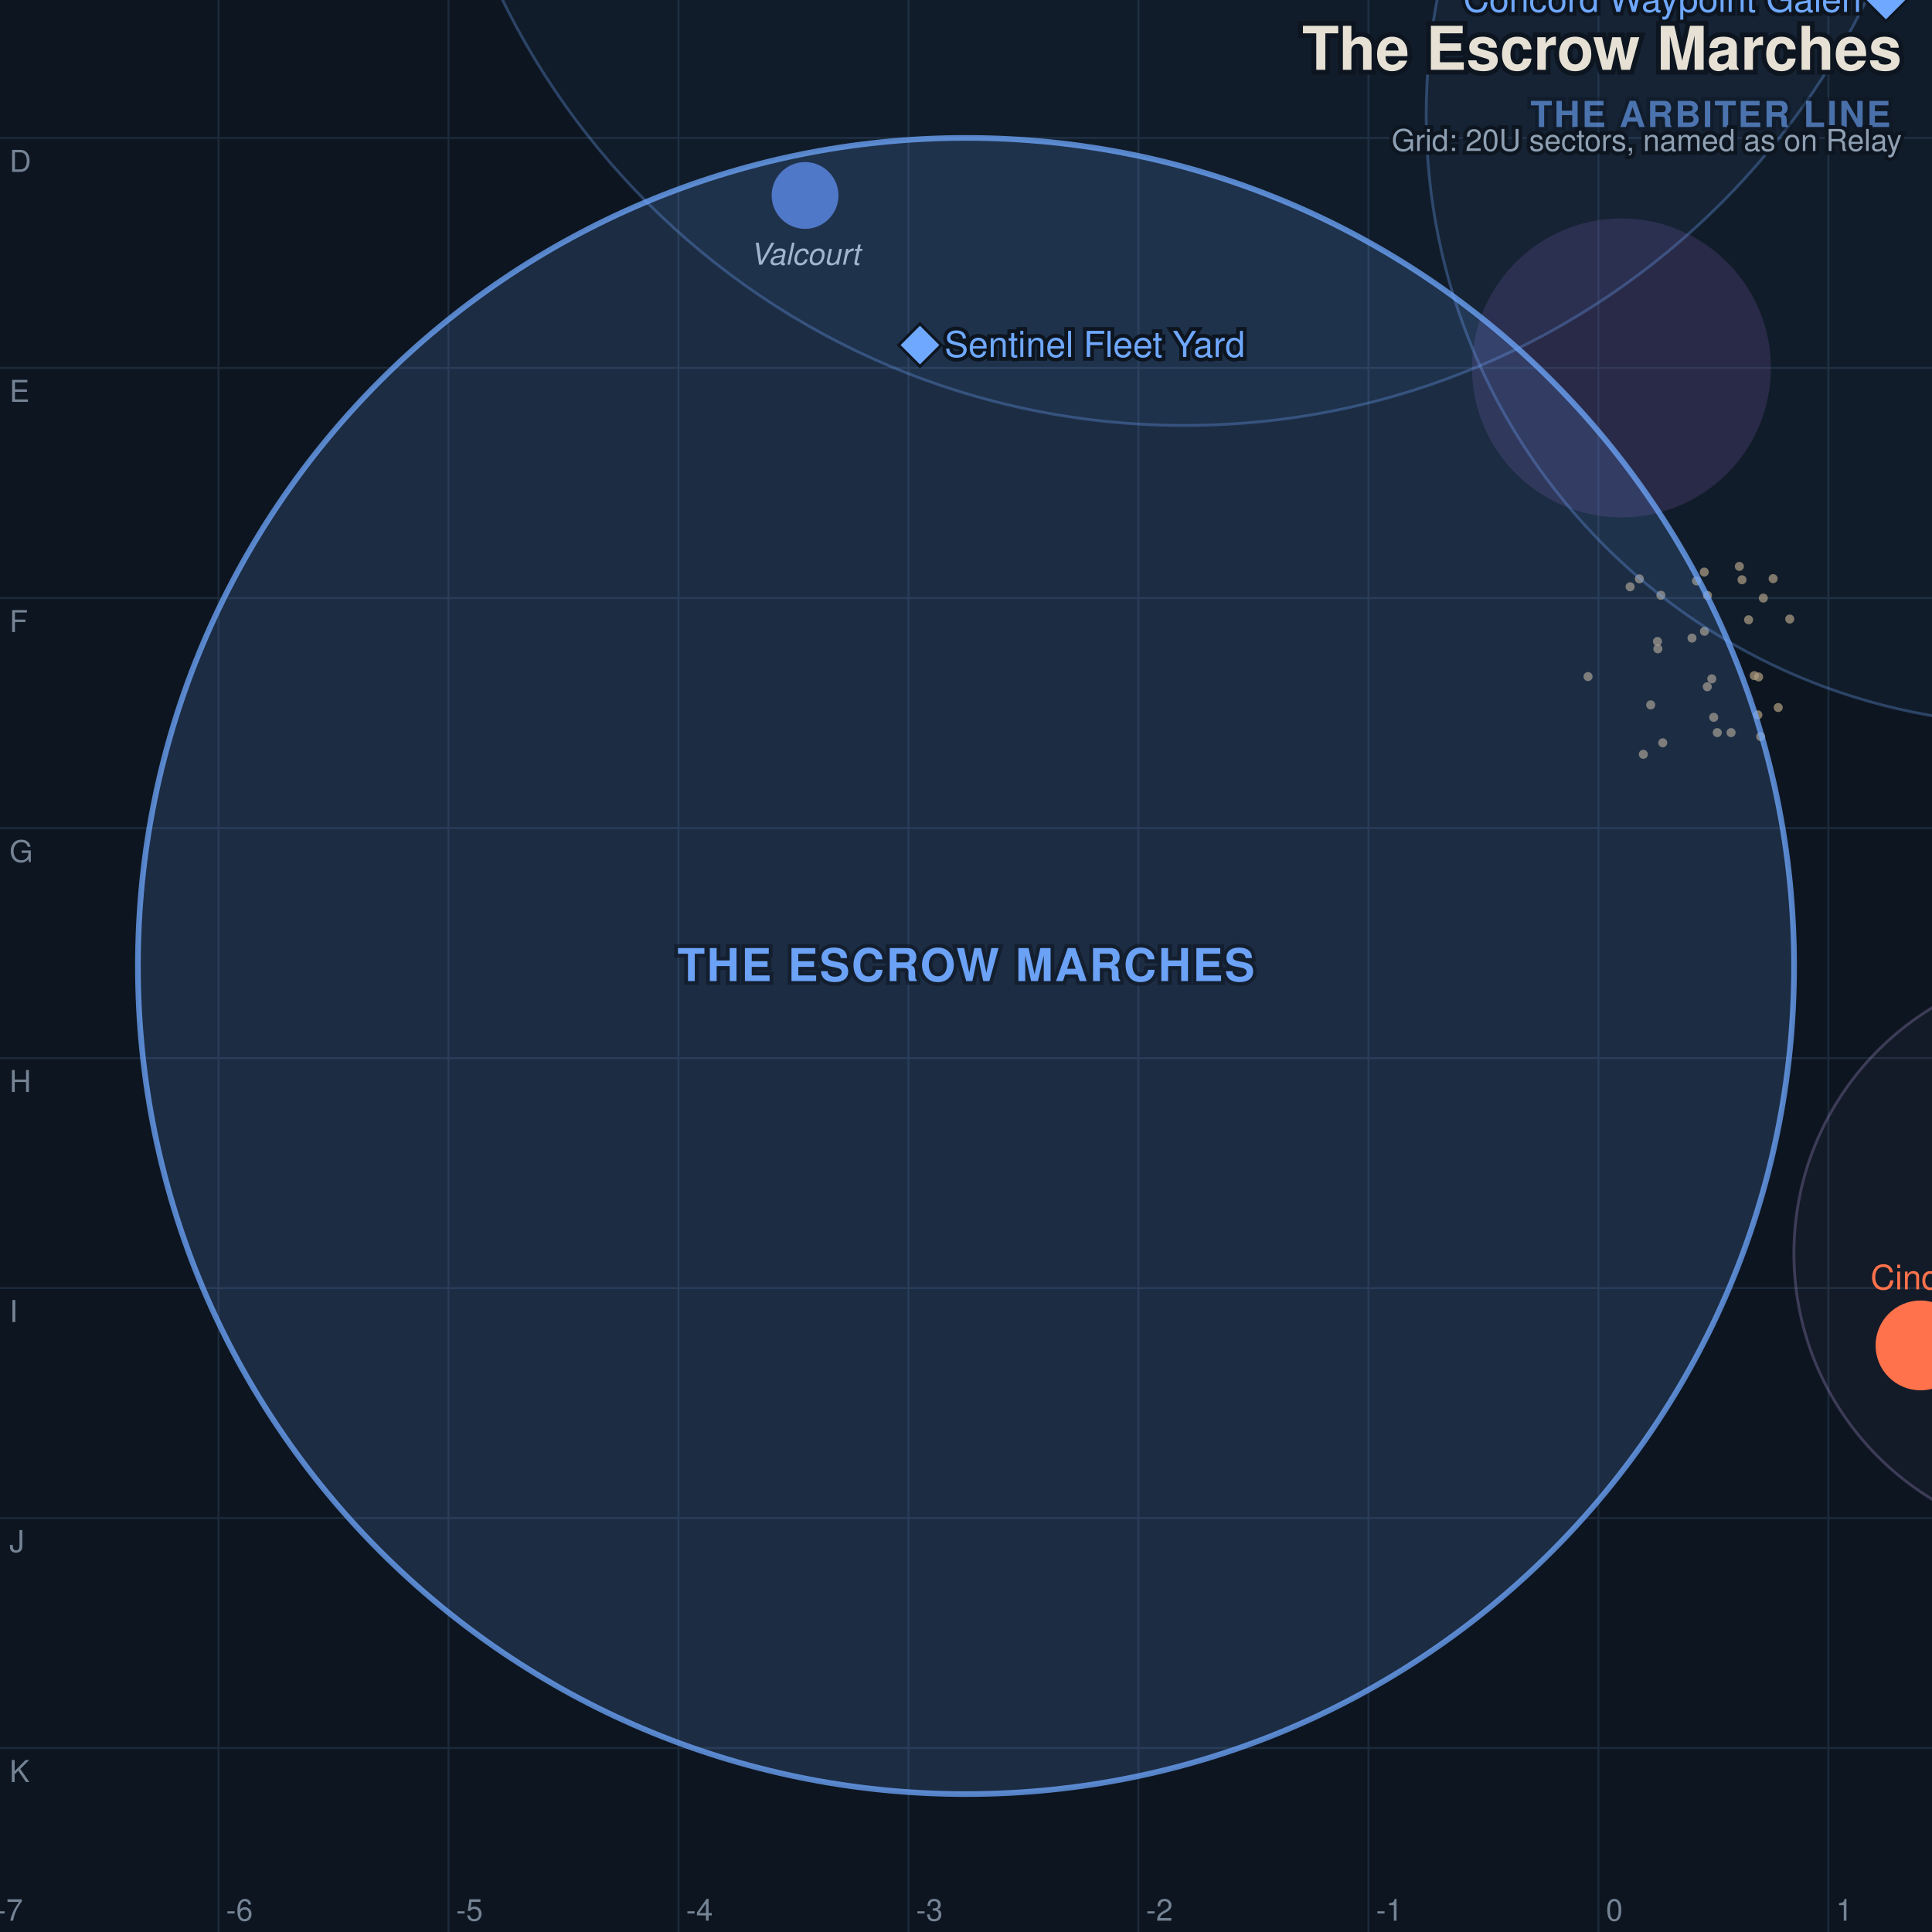
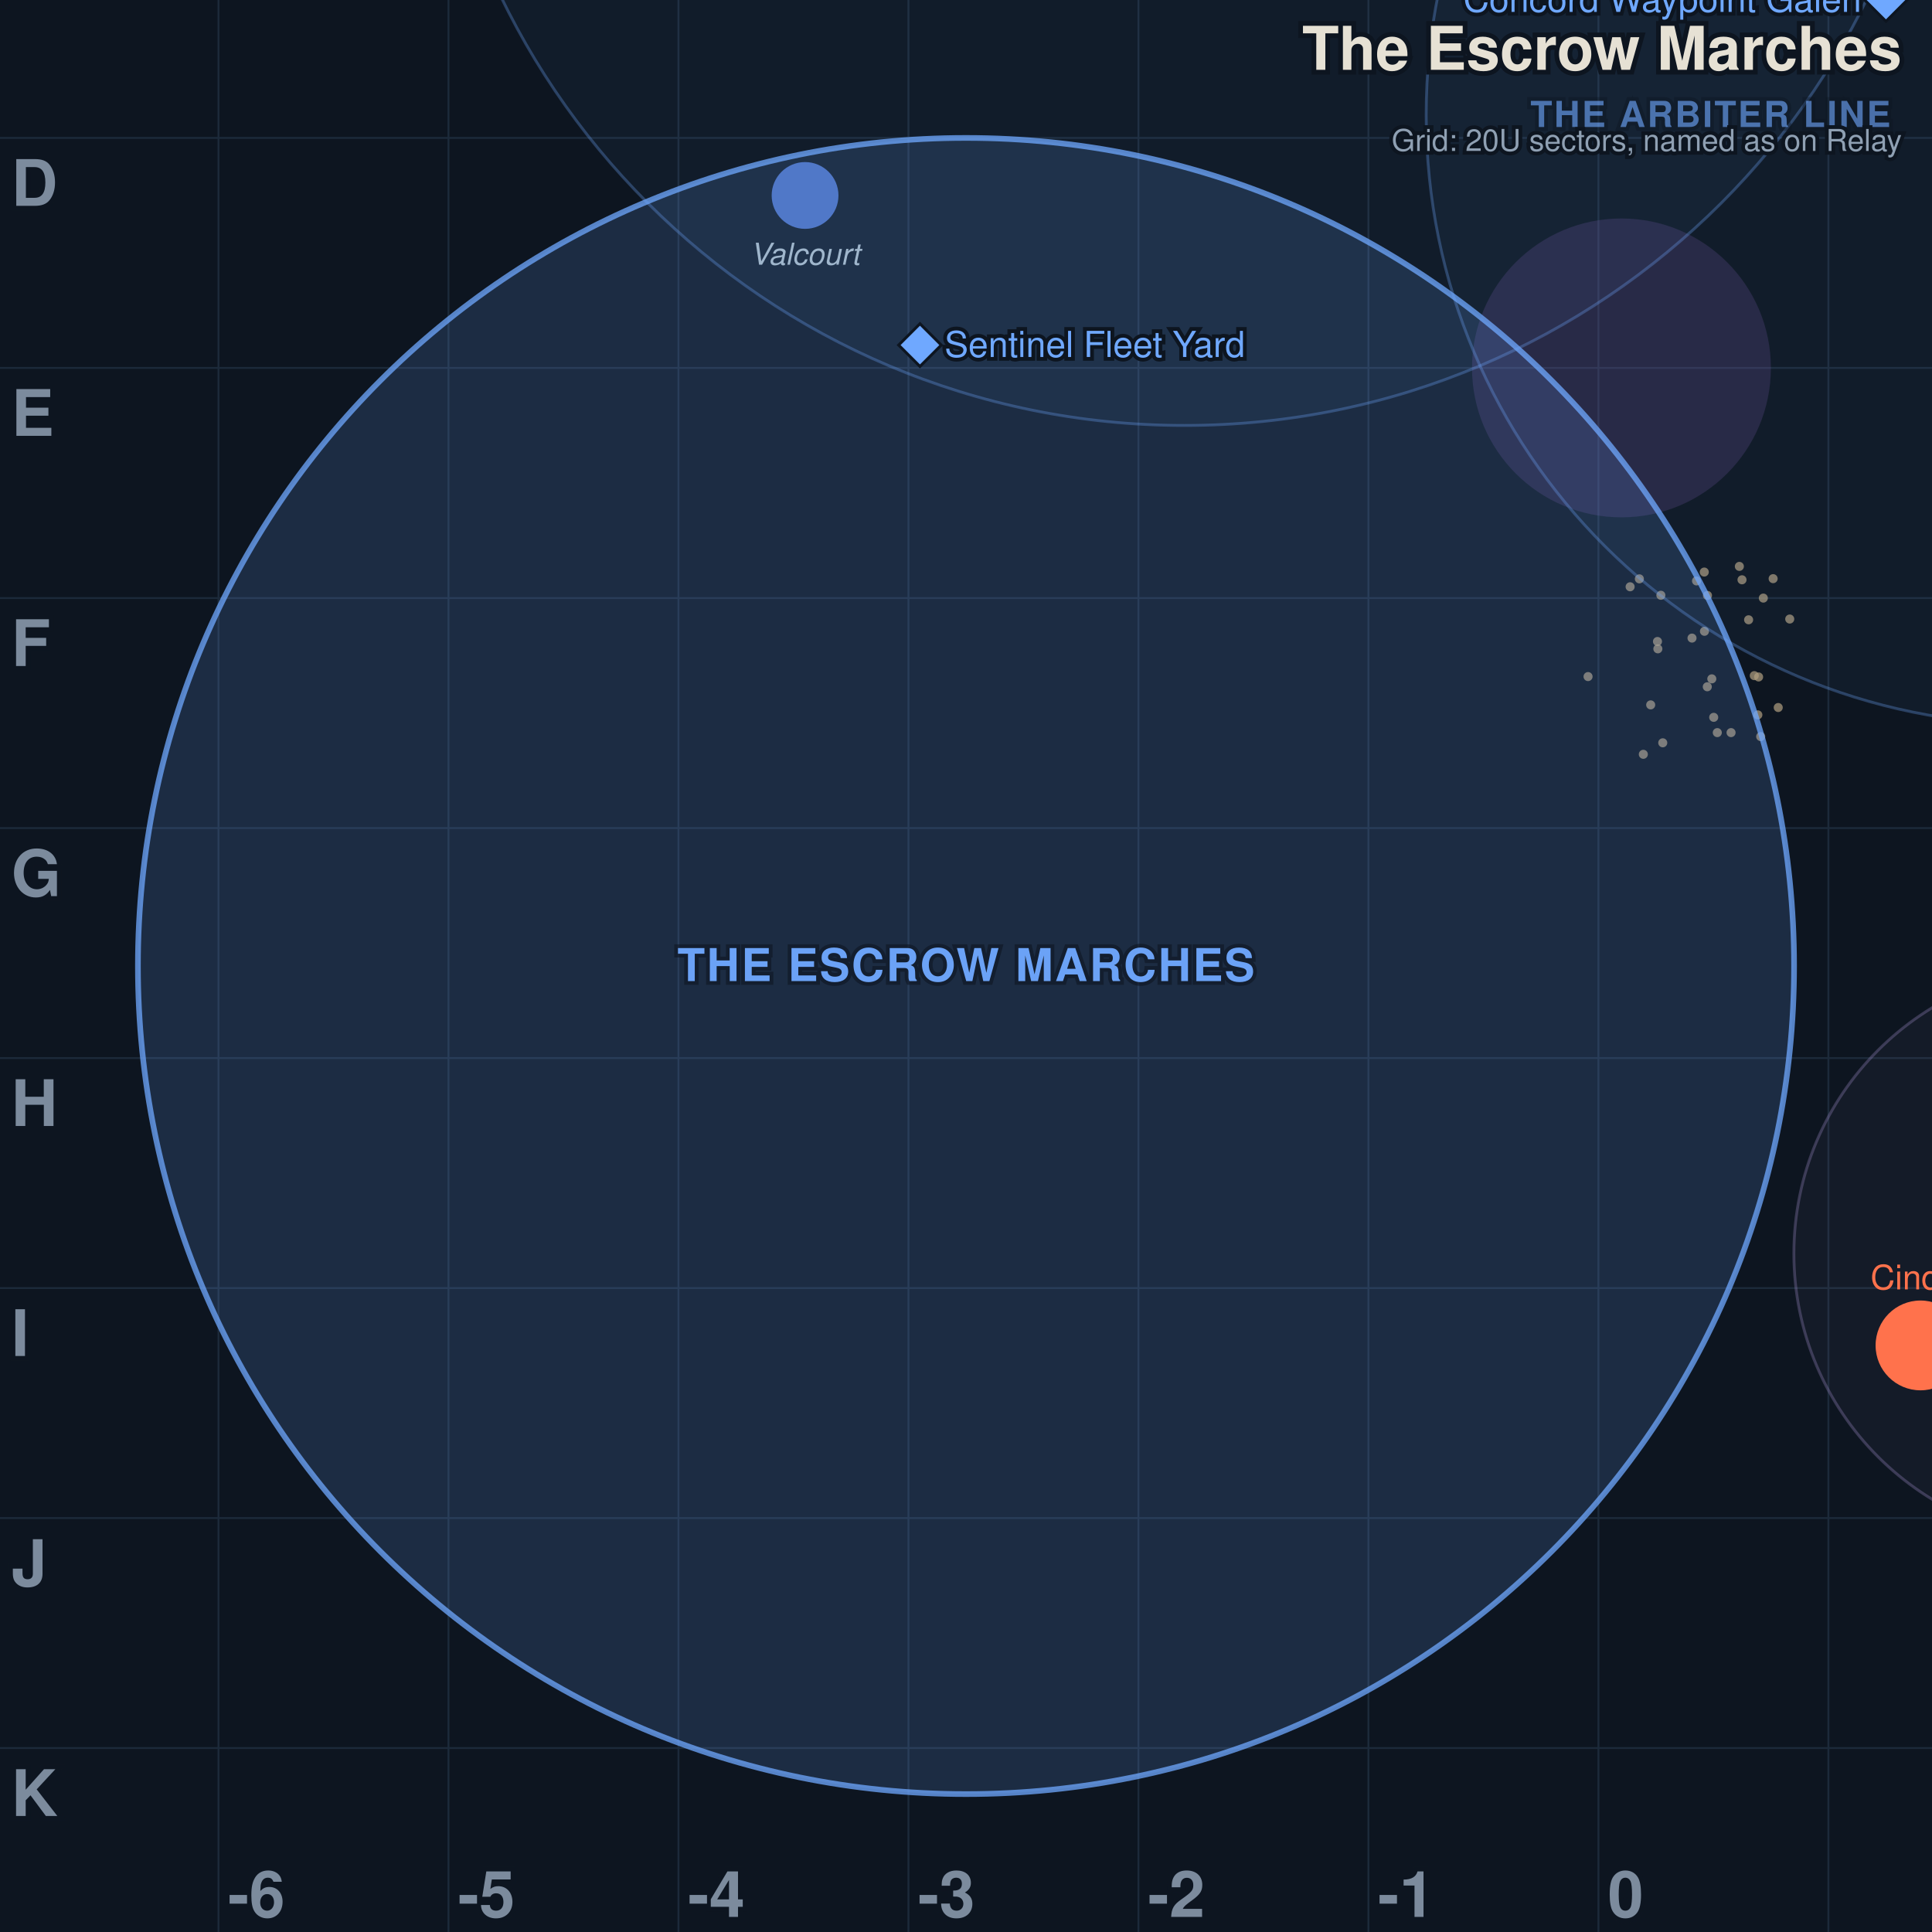
<svg xmlns="http://www.w3.org/2000/svg" viewBox="0 0 1024 1024" font-family="Helvetica Neue, Helvetica, Arial, sans-serif">
  <rect width="1024" height="1024" fill="#0d1520" />
  <line x1="-6.1" y1="0" x2="-6.1" y2="1024" stroke="#1c2a3a" />
-   <text x="-2.1" y="1018" fill="#8fa0b3" font-size="16" opacity="0.8">-7</text>
  <line x1="115.8" y1="0" x2="115.8" y2="1024" stroke="#1c2a3a" />
-   <text x="119.8" y="1018" fill="#8fa0b3" font-size="16" opacity="0.8">-6</text>
+   <text x="120.8" y="1016" fill="#8fa0b3" font-size="34" font-weight="700" opacity="0.85" stroke="#0d1520" stroke-width="5" paint-order="stroke">-6</text>
  <line x1="237.7" y1="0" x2="237.7" y2="1024" stroke="#1c2a3a" />
-   <text x="241.7" y="1018" fill="#8fa0b3" font-size="16" opacity="0.8">-5</text>
+   <text x="242.7" y="1016" fill="#8fa0b3" font-size="34" font-weight="700" opacity="0.85" stroke="#0d1520" stroke-width="5" paint-order="stroke">-5</text>
  <line x1="359.6" y1="0" x2="359.6" y2="1024" stroke="#1c2a3a" />
-   <text x="363.6" y="1018" fill="#8fa0b3" font-size="16" opacity="0.8">-4</text>
+   <text x="364.6" y="1016" fill="#8fa0b3" font-size="34" font-weight="700" opacity="0.85" stroke="#0d1520" stroke-width="5" paint-order="stroke">-4</text>
  <line x1="481.5" y1="0" x2="481.5" y2="1024" stroke="#1c2a3a" />
-   <text x="485.5" y="1018" fill="#8fa0b3" font-size="16" opacity="0.8">-3</text>
+   <text x="486.5" y="1016" fill="#8fa0b3" font-size="34" font-weight="700" opacity="0.85" stroke="#0d1520" stroke-width="5" paint-order="stroke">-3</text>
  <line x1="603.4" y1="0" x2="603.4" y2="1024" stroke="#1c2a3a" />
-   <text x="607.4" y="1018" fill="#8fa0b3" font-size="16" opacity="0.8">-2</text>
+   <text x="608.4" y="1016" fill="#8fa0b3" font-size="34" font-weight="700" opacity="0.85" stroke="#0d1520" stroke-width="5" paint-order="stroke">-2</text>
  <line x1="725.3" y1="0" x2="725.3" y2="1024" stroke="#1c2a3a" />
-   <text x="729.3" y="1018" fill="#8fa0b3" font-size="16" opacity="0.8">-1</text>
+   <text x="730.3" y="1016" fill="#8fa0b3" font-size="34" font-weight="700" opacity="0.85" stroke="#0d1520" stroke-width="5" paint-order="stroke">-1</text>
  <line x1="847.2" y1="0" x2="847.2" y2="1024" stroke="#1c2a3a" />
-   <text x="851.2" y="1018" fill="#8fa0b3" font-size="16" opacity="0.8">0</text>
+   <text x="852.2" y="1016" fill="#8fa0b3" font-size="34" font-weight="700" opacity="0.85" stroke="#0d1520" stroke-width="5" paint-order="stroke">0</text>
  <line x1="969.1" y1="0" x2="969.1" y2="1024" stroke="#1c2a3a" />
-   <text x="973.1" y="1018" fill="#8fa0b3" font-size="16" opacity="0.8">1</text>
  <line x1="0" y1="-48.8" x2="1024" y2="-48.8" stroke="#1c2a3a" />
-   <text x="5" y="-30.8" fill="#8fa0b3" font-size="16" opacity="0.8">C</text>
  <line x1="0" y1="73.1" x2="1024" y2="73.1" stroke="#1c2a3a" />
-   <text x="5" y="91.1" fill="#8fa0b3" font-size="16" opacity="0.8">D</text>
+   <text x="6" y="109.1" fill="#8fa0b3" font-size="34" font-weight="700" opacity="0.85" stroke="#0d1520" stroke-width="5" paint-order="stroke">D</text>
  <line x1="0" y1="195.0" x2="1024" y2="195.0" stroke="#1c2a3a" />
-   <text x="5" y="213.0" fill="#8fa0b3" font-size="16" opacity="0.8">E</text>
+   <text x="6" y="231.0" fill="#8fa0b3" font-size="34" font-weight="700" opacity="0.85" stroke="#0d1520" stroke-width="5" paint-order="stroke">E</text>
  <line x1="0" y1="317.0" x2="1024" y2="317.0" stroke="#1c2a3a" />
-   <text x="5" y="335.0" fill="#8fa0b3" font-size="16" opacity="0.8">F</text>
+   <text x="6" y="353.0" fill="#8fa0b3" font-size="34" font-weight="700" opacity="0.85" stroke="#0d1520" stroke-width="5" paint-order="stroke">F</text>
  <line x1="0" y1="438.9" x2="1024" y2="438.9" stroke="#1c2a3a" />
-   <text x="5" y="456.9" fill="#8fa0b3" font-size="16" opacity="0.8">G</text>
+   <text x="6" y="474.9" fill="#8fa0b3" font-size="34" font-weight="700" opacity="0.85" stroke="#0d1520" stroke-width="5" paint-order="stroke">G</text>
  <line x1="0" y1="560.8" x2="1024" y2="560.8" stroke="#1c2a3a" />
-   <text x="5" y="578.8" fill="#8fa0b3" font-size="16" opacity="0.8">H</text>
+   <text x="6" y="596.8" fill="#8fa0b3" font-size="34" font-weight="700" opacity="0.85" stroke="#0d1520" stroke-width="5" paint-order="stroke">H</text>
  <line x1="0" y1="682.7" x2="1024" y2="682.7" stroke="#1c2a3a" />
-   <text x="5" y="700.7" fill="#8fa0b3" font-size="16" opacity="0.8">I</text>
+   <text x="6" y="718.7" fill="#8fa0b3" font-size="34" font-weight="700" opacity="0.85" stroke="#0d1520" stroke-width="5" paint-order="stroke">I</text>
  <line x1="0" y1="804.6" x2="1024" y2="804.6" stroke="#1c2a3a" />
-   <text x="5" y="822.6" fill="#8fa0b3" font-size="16" opacity="0.8">J</text>
+   <text x="6" y="840.6" fill="#8fa0b3" font-size="34" font-weight="700" opacity="0.85" stroke="#0d1520" stroke-width="5" paint-order="stroke">J</text>
  <line x1="0" y1="926.5" x2="1024" y2="926.5" stroke="#1c2a3a" />
-   <text x="5" y="944.5" fill="#8fa0b3" font-size="16" opacity="0.8">K</text>
+   <text x="6" y="962.5" fill="#8fa0b3" font-size="34" font-weight="700" opacity="0.85" stroke="#0d1520" stroke-width="5" paint-order="stroke">K</text>
  <circle cx="1103.2" cy="475.4" r="79.2" fill="#6a4c93" opacity="0.26" />
  <circle cx="859.4" cy="195.0" r="79.2" fill="#6a4c93" opacity="0.26" />
  <circle cx="931.7" cy="378.9" r="2.4" fill="#b0a080" opacity="0.7" />
  <circle cx="903.4" cy="334.6" r="2.4" fill="#b0a080" opacity="0.7" />
  <circle cx="899.2" cy="307.9" r="2.4" fill="#b0a080" opacity="0.7" />
  <circle cx="923.3" cy="307.3" r="2.4" fill="#b0a080" opacity="0.7" />
  <circle cx="881.3" cy="393.7" r="2.4" fill="#b0a080" opacity="0.7" />
  <circle cx="868.9" cy="306.8" r="2.4" fill="#b0a080" opacity="0.7" />
  <circle cx="917.5" cy="388.3" r="2.4" fill="#b0a080" opacity="0.7" />
  <circle cx="910.2" cy="388.3" r="2.4" fill="#b0a080" opacity="0.7" />
  <circle cx="929.8" cy="358.1" r="2.4" fill="#b0a080" opacity="0.7" />
  <circle cx="864.0" cy="311.0" r="2.4" fill="#b0a080" opacity="0.7" />
  <circle cx="926.8" cy="328.5" r="2.4" fill="#b0a080" opacity="0.7" />
  <circle cx="896.8" cy="338.2" r="2.4" fill="#b0a080" opacity="0.7" />
  <circle cx="904.9" cy="364.0" r="2.4" fill="#b0a080" opacity="0.7" />
  <circle cx="948.6" cy="328.1" r="2.4" fill="#b0a080" opacity="0.7" />
  <circle cx="880.3" cy="315.5" r="2.4" fill="#b0a080" opacity="0.7" />
  <circle cx="942.5" cy="375.0" r="2.4" fill="#b0a080" opacity="0.7" />
  <circle cx="933.2" cy="390.4" r="2.4" fill="#b0a080" opacity="0.7" />
  <circle cx="841.7" cy="358.6" r="2.4" fill="#b0a080" opacity="0.7" />
  <circle cx="908.3" cy="380.2" r="2.4" fill="#b0a080" opacity="0.7" />
  <circle cx="939.8" cy="306.7" r="2.4" fill="#b0a080" opacity="0.7" />
  <circle cx="878.7" cy="343.9" r="2.4" fill="#b0a080" opacity="0.7" />
  <circle cx="921.9" cy="300.2" r="2.4" fill="#b0a080" opacity="0.7" />
  <circle cx="878.5" cy="340.0" r="2.4" fill="#b0a080" opacity="0.7" />
  <circle cx="903.3" cy="303.2" r="2.4" fill="#b0a080" opacity="0.7" />
  <circle cx="934.6" cy="317.0" r="2.4" fill="#b0a080" opacity="0.7" />
  <circle cx="932.1" cy="358.8" r="2.4" fill="#b0a080" opacity="0.7" />
  <circle cx="871.0" cy="399.8" r="2.4" fill="#b0a080" opacity="0.7" />
  <circle cx="874.9" cy="373.6" r="2.4" fill="#b0a080" opacity="0.7" />
  <circle cx="905.0" cy="315.6" r="2.4" fill="#b0a080" opacity="0.7" />
  <circle cx="907.3" cy="359.8" r="2.4" fill="#b0a080" opacity="0.7" />
  <circle cx="627.8" cy="-176.8" r="402.3" fill="#6fa8ff" fill-opacity="0.05" stroke="#6fa8ff" stroke-opacity="0.3" stroke-width="1.5" />
  <circle cx="1078.9" cy="61.0" r="323.0" fill="#6fa8ff" fill-opacity="0.05" stroke="#6fa8ff" stroke-opacity="0.3" stroke-width="1.5" />
  <circle cx="1505.5" cy="286.5" r="121.9" fill="#a58fd0" fill-opacity="0.05" stroke="#a58fd0" stroke-opacity="0.3" stroke-width="1.5" />
  <circle cx="1267.8" cy="445.0" r="85.3" fill="#a58fd0" fill-opacity="0.05" stroke="#a58fd0" stroke-opacity="0.3" stroke-width="1.5" />
  <circle cx="1103.2" cy="664.4" r="152.4" fill="#a58fd0" fill-opacity="0.05" stroke="#a58fd0" stroke-opacity="0.3" stroke-width="1.5" />
  <circle cx="1615.2" cy="536.4" r="73.1" fill="#a58fd0" fill-opacity="0.05" stroke="#a58fd0" stroke-opacity="0.3" stroke-width="1.5" />
  <circle cx="1597.0" cy="737.5" r="176.8" fill="#c9a227" fill-opacity="0.05" stroke="#c9a227" stroke-opacity="0.3" stroke-width="1.5" />
  <circle cx="1792.0" cy="920.4" r="128.0" fill="#d0662c" fill-opacity="0.05" stroke="#d0662c" stroke-opacity="0.3" stroke-width="1.5" />
  <circle cx="1871.2" cy="268.2" r="207.2" fill="#a58fd0" fill-opacity="0.05" stroke="#a58fd0" stroke-opacity="0.3" stroke-width="1.5" />
  <circle cx="1712.8" cy="176.8" r="54.9" fill="#a58fd0" fill-opacity="0.05" stroke="#a58fd0" stroke-opacity="0.3" stroke-width="1.5" />
  <circle cx="2407.6" cy="140.2" r="268.2" fill="#c9a227" fill-opacity="0.05" stroke="#c9a227" stroke-opacity="0.3" stroke-width="1.5" />
  <circle cx="2060.2" cy="445.0" r="347.4" fill="#a58fd0" fill-opacity="0.05" stroke="#a58fd0" stroke-opacity="0.3" stroke-width="1.5" />
  <circle cx="1895.6" cy="-61.0" r="54.9" fill="#a58fd0" fill-opacity="0.05" stroke="#a58fd0" stroke-opacity="0.3" stroke-width="1.5" />
  <circle cx="2090.7" cy="97.5" r="73.1" fill="#a58fd0" fill-opacity="0.05" stroke="#a58fd0" stroke-opacity="0.3" stroke-width="1.5" />
  <circle cx="1993.1" cy="603.4" r="85.3" fill="#a58fd0" fill-opacity="0.05" stroke="#a58fd0" stroke-opacity="0.3" stroke-width="1.5" />
  <circle cx="1676.2" cy="-268.2" r="176.8" fill="#d0662c" fill-opacity="0.05" stroke="#d0662c" stroke-opacity="0.3" stroke-width="1.5" />
  <circle cx="2407.6" cy="981.3" r="237.7" fill="#d0403a" fill-opacity="0.05" stroke="#d0403a" stroke-opacity="0.3" stroke-width="1.5" />
  <circle cx="512.0" cy="512.0" r="438.9" fill="#6fa8ff" fill-opacity="0.16" stroke="#6fa8ff" stroke-opacity="0.75" stroke-width="3" />
  <circle cx="1017.9" cy="713.1" r="23.8" fill="#ff724c" />
  <text x="1017.9" y="683.4" fill="#ff724c" font-size="18" text-anchor="middle">Cinder</text>
  <circle cx="426.7" cy="103.6" r="17.7" fill="#5078c8" />
  <text x="426.7" y="140.3" fill="#9fb6cc" font-size="16" font-style="italic" text-anchor="middle">Valcourt</text>
  <text x="906.6" y="67.3" fill="#6fa8ff" font-size="19" font-weight="700" text-anchor="middle" opacity="0.6" letter-spacing="1" stroke="#0d1520" stroke-width="4" stroke-opacity="0.6" paint-order="stroke">THE ARBITER LINE</text>
  <text x="512.0" y="520.0" fill="#6fa8ff" font-size="24" font-weight="700" text-anchor="middle" opacity="0.95" letter-spacing="1" stroke="#0d1520" stroke-width="4" stroke-opacity="0.6" paint-order="stroke">THE ESCROW MARCHES</text>
  <rect x="479.6" y="174.9" width="16" height="16" fill="#6fa8ff" stroke="#0d1520" stroke-width="1.5" transform="rotate(45 487.6 182.9)" />
  <text x="500.6" y="189.2" fill="#6fa8ff" font-size="19" text-anchor="start" stroke="#0d1520" stroke-width="4" paint-order="stroke">Sentinel Fleet Yard</text>
  <rect x="991.6" y="-8.0" width="16" height="16" fill="#6fa8ff" stroke="#0d1520" stroke-width="1.5" transform="rotate(45 999.6 0.0)" />
  <text x="986.6" y="6.3" fill="#6fa8ff" font-size="19" text-anchor="end" stroke="#0d1520" stroke-width="4" paint-order="stroke">Concord Waypoint Galen</text>
  <text x="1008" y="37" fill="#e6e1d4" font-size="32" font-weight="700" text-anchor="end" stroke="#0d1520" stroke-width="5" paint-order="stroke">The Escrow Marches</text>
  <text x="1008" y="80" fill="#8fa0b3" font-size="16" text-anchor="end" stroke="#0d1520" stroke-width="4" paint-order="stroke">Grid: 20U sectors, named as on Relay</text>
</svg>
